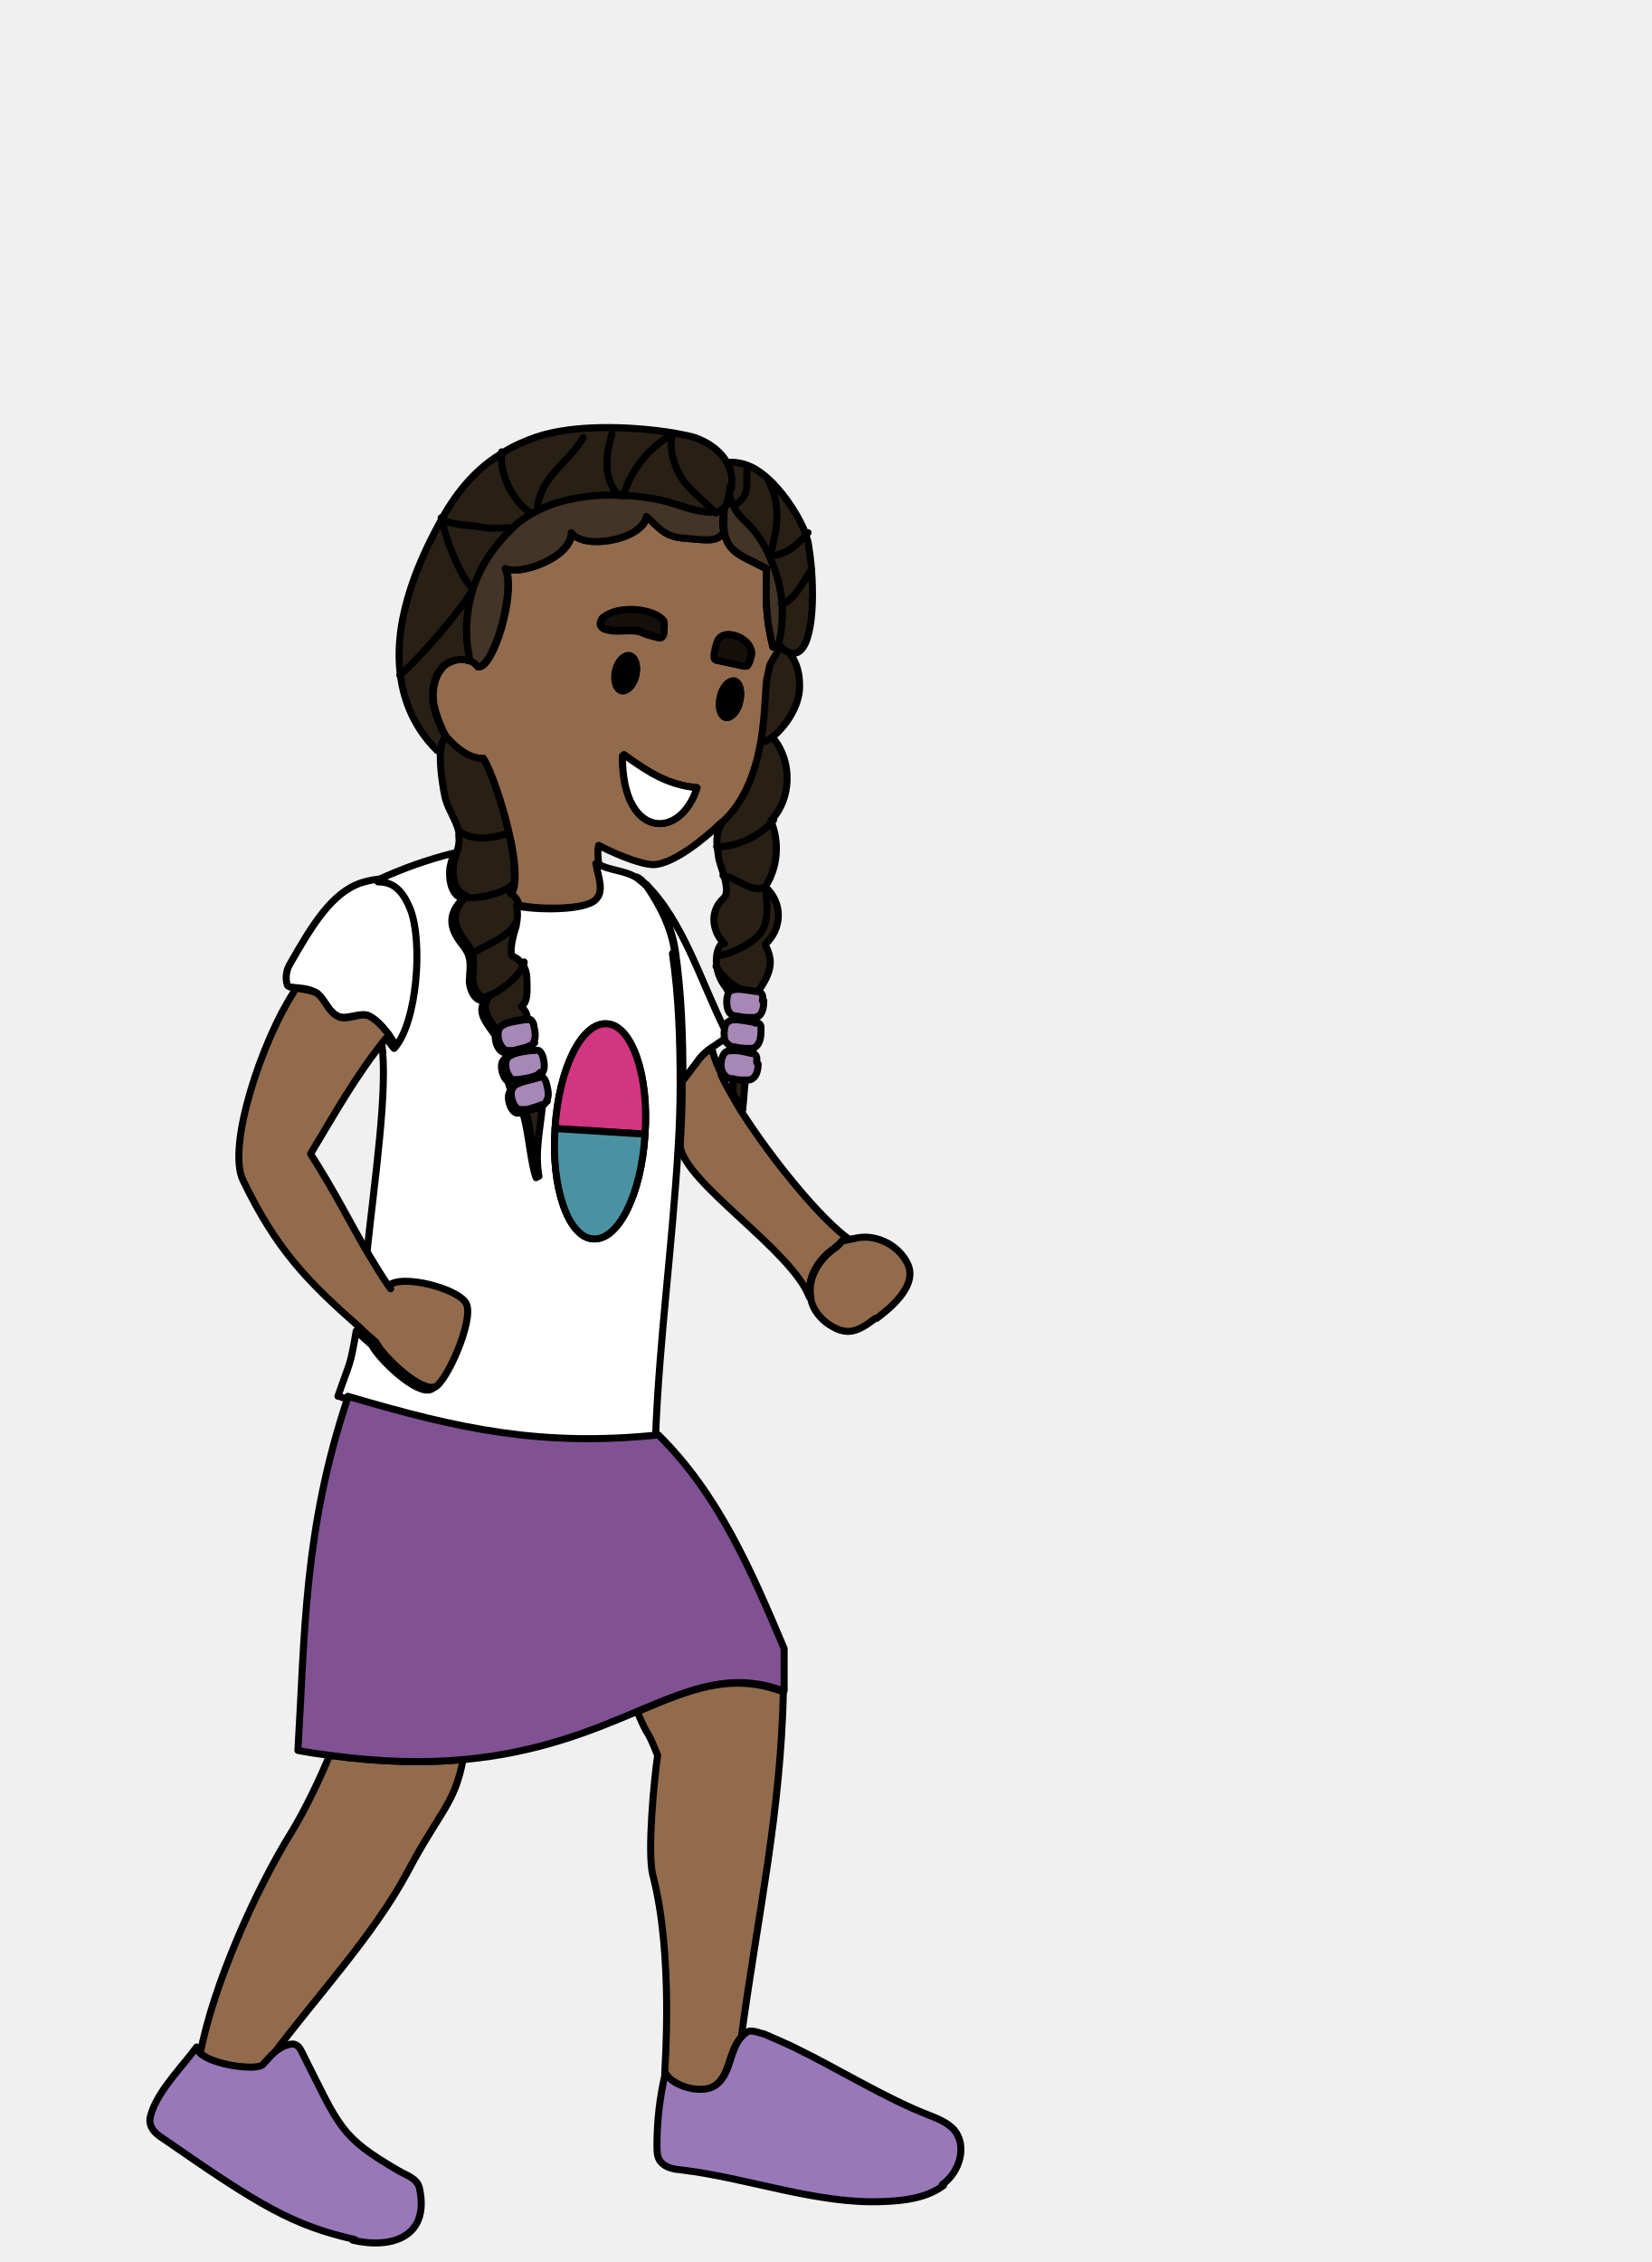
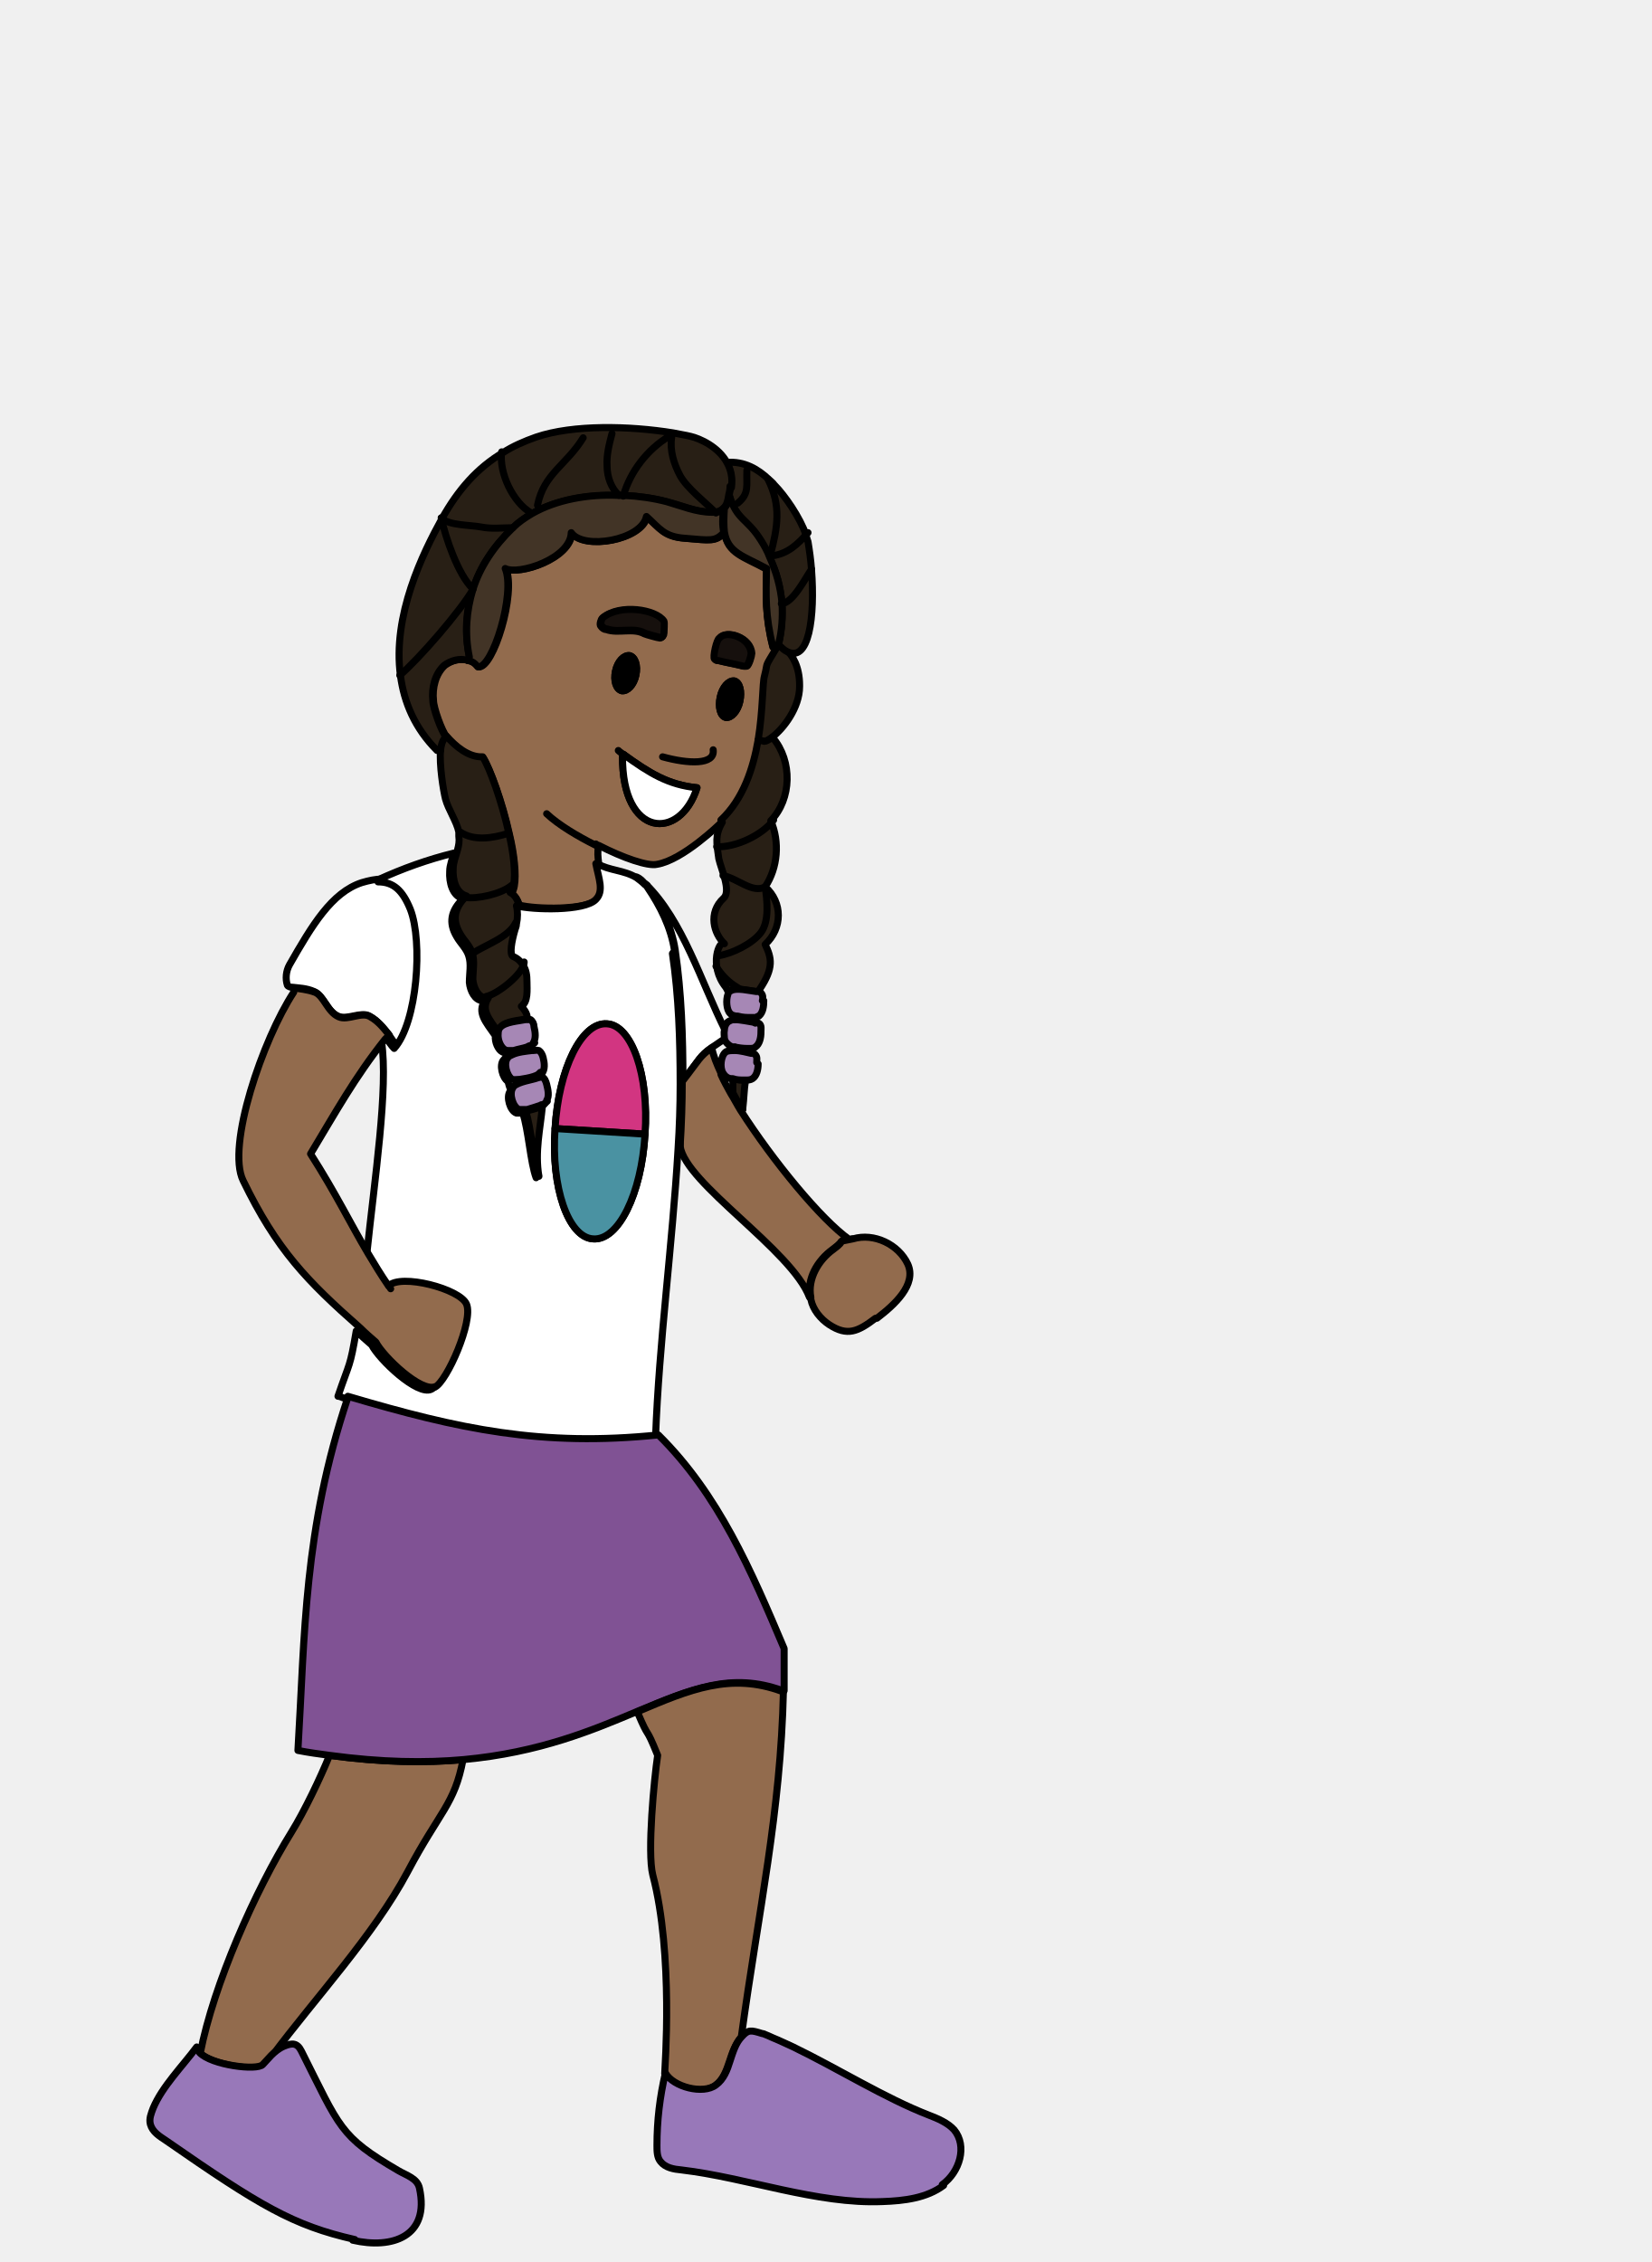
<svg xmlns="http://www.w3.org/2000/svg" id="africa" width="235" height="321.9" viewBox="0 0 235 321.9">
  <defs>
-     <style>.cls-1{fill:#281f15;}.cls-1,.cls-2,.cls-3,.cls-4,.cls-5,.cls-6,.cls-7,.cls-8,.cls-9,.cls-10,.cls-11,.cls-12{stroke:#000;stroke-linecap:round;stroke-linejoin:round;}.cls-2{fill:#4a92a2;}.cls-3{fill:#423426;}.cls-4{fill:#16100d;}.cls-5{fill:#926b4d;}.cls-6{fill:#805294;}.cls-7{fill:#9878b9;}.cls-8{fill:#d23581;}.cls-9{fill:#a687b5;}.cls-10{fill:#fff;}.cls-11{fill:none;}</style>
+     <style>.cls-1{fill:none;}.cls-1,.cls-2,.cls-3,.cls-4,.cls-5,.cls-6,.cls-7,.cls-8,.cls-9,.cls-10,.cls-11,.cls-12{stroke:#000;stroke-linecap:round;stroke-linejoin:round;}.cls-2{fill:#926b4d;}.cls-3{fill:#fff;}.cls-4{fill:#805294;}.cls-5{fill:#a687b5;}.cls-6{fill:#9878b9;}.cls-7{fill:#4a92a2;}.cls-8{fill:#000;}.cls-9{fill:#16100d;}.cls-10{fill:#d23581;}.cls-11{fill:#281f15;}.cls-12{fill:#423426;}</style>
  </defs>
-   <path class="cls-1" d="M75.3,145c-.1,0-.3,0-.4,0-.9.2-2.9.3-3.6,1.1-.2.2-.3.5-.3.9-1.4-2-2.6-3.3-1.5-5,0,0-.1,0-.2,0s0,0-.1,0h0c-1.1,0-1.8-1.4-1.9-2.6,0-1.3.3-2.6-.1-3.8h0c-.3-1-1.2-1.8-1.7-2.7-1.2-2-.8-3.7.8-5.3,0,0,0,0,.1-.1-1.5-.4-2-2.3-1.9-3.9,0-.9.4-1.8.6-2.6.2-.7.3-1.3.2-2,0-.2,0-.4,0-.6-.3-1.5-1.5-3.2-1.9-4.7-.3-1.2-.9-4.8-.7-7.1,0-.9.3-1.6.8-1.9,1.3,1.5,3.2,3.1,5.2,3,1,1.6,2.7,6.3,3.7,10.8.7,2.9,1,5.8.7,7.4-.1.5-.2.8-.5,1.1.6.3,1,.9,1.2,1.6.2.8.2,1.7,0,2.6,0,.3-.1.5-.2.8-.5,1.7-.8,3.5-.3,3.8.7.3,1.1.7,1.4,1.2.5.7.6,1.5.6,2.4,0,1.1.2,2.9-.8,3.5.9,1,.9,1.5.8,2.2Z" />
-   <path class="cls-1" d="M113.8,97.7c0,3-2.3,6-3.9,7.2,0,0,0,0-.1.1-.4.3-.8.5-1,.5l-.9-.2c.7-4.3.6-8.1.9-9.1.6-2.3-.2-.8,1.9-4.3.2,0,.5.2.8.3,0,0,0,0,0,0,.1,0,.2.2.3.2,1,.8,2,2.5,2,5.1Z" />
-   <path class="cls-1" d="M111.8,92.6c-.1,0-.2-.2-.3-.2,0,0,0,0,0,0-.2-.2-.4-.4-.7-.6.4-2,.6-3.9.5-5.8-.2-2.3-.7-4.5-1.8-6.7-.4-.8-.8-1.5-1.2-2.3-2-3.2-3.4-2.8-4.5-6.4h0c0-.4.1-.8.2-1.3.2-1.4,0-2.5-.6-3.5,2.6-.2,4.5,1,6,2.4.3.3.6.5.8.8,1.5,1.5,3.7,4.7,4.5,7.1.1.4.2.7.3,1,.2,1.2.4,2.6.5,4,.5,6.5-.3,13.6-3.7,11.5Z" />
-   <path class="cls-1" d="M108.9,134.4c.9,1.9,1.3,3.3-.8,6.4,0,0,0,.2,0,.3,0,0-.2,0-.3,0-.9,0-2.8-.6-3.6-.1-.2.1-.3.3-.4.5-.3-.7-.5-1-.5-1-2.5-3.1-.9-6.9-.2-6.2-1.5-1.4-2.4-4.4-.1-6.5,1.1-1-.4-4.2-.7-5.6-.3-2.2-.6-3.3.5-5.2l-.2-.3c3.2-3,4.6-7.4,5.3-11.4l.9.2c.2,0,.6-.2,1-.5h.2c2.8,3.3,2.7,8.7-.3,11.8,1.3,3,1,6.7-.8,9.4,2.5,2.2,2.5,5.9,0,8.2Z" />
-   <path class="cls-11" d="M77.8,115.8c1.7,1.6,4.4,3.2,7,4.5" />
-   <path class="cls-11" d="M101.5,106.7c.3,2.2-3.6,2-7.2,1" />
-   <path class="cls-11" d="M88.8,107.4c-.3-.2-.6-.4-.8-.6" />
-   <path class="cls-11" d="M84.8,120.1s0,0,0,.1" />
-   <path class="cls-10" d="M56.5,148.8c-.4-.4-.8-1-1.2-1.6-.8-1-1.6-2-2.7-2.6-1.2-.7-3.2.6-4.5,0-1.6-.7-2.1-3-3.4-3.5-1.1-.5-2.3-.5-3-.6h0c-.4,0-.7-.1-.8-.3-.3-.9-.2-2,.3-2.9,3.2-5.6,6-10.3,10.3-11.7,1-.3,2-.5,2.8-.5,2.1,0,3.5,1.2,4.6,3.9,1.8,4.6,1,16.1-2.3,19.8Z" />
-   <path class="cls-5" d="M110,92.1c-1.1-4.3-1-7.3-.9-11.1-3.3-1.8-5.5-2.2-6-5.2h0c-1.2,1.3-1.9,1.1-5.5.8-3-.2-3.6-1.4-5.5-3.1-.7,3.4-9,4.8-10.7,2.3-.1,3.7-7.5,6.1-9.4,5.1,1.5,3.5-1.8,14.3-3.9,14-.4-.5-.8-.8-1.4-.9h0c-1.1-.4-2.5,0-3.4.7-1.3,1.2-1.8,3.2-1.6,5,0,1,1.2,4.4,1.9,5.2,1.3,1.5,3.2,3.1,5.2,3,1,1.6,2.7,6.3,3.7,10.8.7,2.9,1,5.8.7,7.4-.1.5-.2.8-.5,1.1.6.3,1,.9,1.2,1.6,2.3.6,9.6.8,11.3-.9,1.2-1.2.3-3,0-5.1h0c-.1-.8-.2-1.6,0-2.5,3.5,1.8,7,3,8.3,2.7,3.7-.6,9-5.8,9-5.8.2-.1.3-.3.5-.4,3.2-3,4.6-7.4,5.3-11.4.7-4.3.6-8.1.9-9.1.6-2.3-.2-.8,1.9-4.3-.3,0-.5,0-.6,0ZM85.5,89.1c-.2-.2,0-.9.2-1.1,2.4-2,7.6-1.2,8.7.5.1.2,0,1.4,0,1.7,0,.3-.2.6-.5.6-.2,0-2-.5-2.2-.6-1.6-.9-3.7,0-5.4-.6-.3,0-.6-.2-.8-.5ZM87.6,95.5c.3-1.4,1.2-2.3,2-2.2.8.2,1.2,1.4.9,2.8-.3,1.4-1.2,2.3-2,2.2-.8-.2-1.2-1.4-.9-2.8ZM88.6,107.6l.2-.2c3.6,2.6,6.3,4.3,10.4,4.7-2.4,7.6-10.7,7.2-10.6-4.5ZM105.3,99.8c-.3,1.4-1.2,2.4-2,2.3-.8-.2-1.1-1.5-.8-2.9.3-1.4,1.2-2.4,2-2.3.8.2,1.1,1.5.8,2.9ZM106.3,94.8c-.1,0-.3,0-.4,0-1.2-.3-2.4-.5-3.6-.8-.2,0-.3,0-.5-.2-.3-.2.3-2.9.7-3,.9-1.2,4.4-.1,4.5,2.2,0,.3-.4,1.7-.7,1.8Z" />
-   <path class="cls-4" d="M94.5,90.1c0,.3-.2.6-.5.6-.2,0-2-.5-2.2-.6-1.6-.9-3.7,0-5.4-.6-.3,0-.6-.2-.8-.5-.2-.2,0-.9.2-1.1,2.4-2,7.6-1.2,8.7.5.1.2,0,1.4,0,1.7Z" />
-   <path class="cls-4" d="M106.9,93c0,.3-.4,1.7-.7,1.8-.1,0-.3,0-.4,0-1.2-.3-2.4-.5-3.6-.8-.2,0-.3,0-.5-.2-.3-.2.3-2.9.7-3,.9-1.2,4.4-.1,4.5,2.2Z" />
-   <path class="cls-12" d="M105.3,99.8c-.3,1.4-1.2,2.4-2,2.3-.8-.2-1.1-1.5-.8-2.9.3-1.4,1.2-2.4,2-2.3.8.2,1.1,1.5.8,2.9Z" />
-   <path class="cls-12" d="M90.5,96.1c-.3,1.4-1.2,2.3-2,2.2-.8-.2-1.2-1.4-.9-2.8.3-1.4,1.2-2.3,2-2.2.8.2,1.2,1.4.9,2.8Z" />
-   <path class="cls-10" d="M99.2,112.1c-2.4,7.6-10.7,7.2-10.6-4.5l.2-.2c3.6,2.6,6.3,4.3,10.4,4.7Z" />
-   <path class="cls-10" d="M96,135.3c-.5-3.3-2-6.3-3.9-9.1,0-.1-.2-.2-.3-.3,0,0,0,0,0,0-.4-.4-.8-.7-1.2-1-1.8-1.1-3.9-1-5.6-2h-.2c.4,2.1,1.2,3.9,0,5.1-1.6,1.7-9,1.5-11.3.9.2.8.2,1.7,0,2.6,0,.3-.1.5-.2.8-.5,1.7-.8,3.5-.3,3.8.7.3,1.1.7,1.4,1.2.5.7.6,1.5.6,2.4,0,1.1.2,2.9-.8,3.5.9,1,.9,1.5.8,2.2.1,0,.2,0,.3,0,.3.2.5.6.5,1,.2.8.3,1.7-.1,2.3-.2.2-.4.3-.6.4,0,.2,0,.4,0,.6,0,0,.2,0,.2,0,.2,0,.5-.1.8,0,.3.2.5.6.6,1,.2.8.3,1.7-.2,2.3,0,0-.1.1-.2.2.1.2.2.4.3.6,0,0,.2,0,.3,0,.3.1.5.6.6,1,.2.8.4,1.7,0,2.3-.2.2-.4.4-.7.5-.3,3.2-1.1,6.5-.5,10-.8-2.1-1.1-6.9-1.9-9.2-.3,0-.6,0-.9,0-.9-.3-1.5-2.3-.9-3.1,0,0,0-.1.1-.2-.2-.4-.3-.8-.4-1.2h0c-.8-.5-1.3-2.4-.6-3.1.1-.2.4-.3.6-.4,0-.2-.2-.4-.3-.6-.2,0-.3,0-.5-.1-.6-.3-1.1-1.4-1-2.3-1.4-2-2.6-3.3-1.5-5,0,0-.1,0-.2,0s0,0-.1,0h0c-1.1,0-1.8-1.4-1.9-2.6,0-1.3.3-2.6-.1-3.8h0c-.3-1-1.2-1.8-1.7-2.7-1.2-2-.8-3.7.8-5.3,0,0,0,0,.1-.1-1.5-.4-2-2.3-1.9-3.9,0-.9.4-1.8.6-2.6h0c-3.7.9-7.3,2.2-10.8,3.8v.3c2.2,0,3.5,1.2,4.6,3.9,1.8,4.6,1,16.1-2.3,19.8-.4-.4-.8-1-1.2-1.6l-.6.6c1,6.6-1,19.7-2.1,30.3l-.3.2c.9,1.5,1.8,3,2.9,4.6h0c1.7-1.8,10.2.4,11.1,2.6,1,2.4-2.8,11-4.5,11.8-2,1-7.5-4.3-8.5-6.3-.8-.7-1.5-1.3-2.2-2h0c-.9,5.3-.9,4.3-2.6,9.3.3,0,.6.2,1,.3,15.8,4.7,27.5,7.2,44.2,5.5.5-13.5,2.4-27.3,3.2-41h0c.2-3.1.3-6.2.3-9.2,0-6.3-.2-12.5-1.1-18.6ZM91.8,161.4c-.5,8.5-3.8,15.2-7.4,14.9-3.5-.2-6-7.3-5.4-15.7.5-8.5,3.8-15.2,7.4-14.9,3.5.2,6,7.3,5.4,15.7Z" />
-   <path class="cls-11" d="M91.8,125.8c-.3-.4-.7-.8-1.2-1" />
-   <path class="cls-5" d="M62,197.3c-2,1-7.5-4.3-8.5-6.3-.8-.7-1.5-1.3-2.2-2-7.6-6.7-11.9-11.1-16.7-21-2.4-4.9,2.8-20.1,7.2-26.8v-.6h0c.7.1,1.9.2,3,.6,1.3.5,1.8,2.8,3.4,3.5,1.3.6,3.3-.8,4.5,0,1.1.6,1.9,1.6,2.7,2.6l-.6.6c-4.3,5.4-7.1,10.5-10.6,16.3,3.7,5.8,5.7,10,8.2,14.2.9,1.5,1.8,3,2.9,4.6h0c1.7-1.8,10.2.4,11.1,2.6,1,2.4-2.8,11-4.5,11.8Z" />
-   <path class="cls-11" d="M55.6,183.4c-.1-.2-.2-.3-.3-.5" />
-   <path class="cls-10" d="M103.2,147.8c-.8.5-1.3.9-1.8,1.2-1.9,1.3-1.7,1.7-4.2,4.8h0c0-6.3-.2-12.5-1.1-18.6-.5-3.3-2-6.3-3.9-9.1,0-.1-.2-.2-.3-.3,5.3,5.2,7.9,14,11.3,20.8,0,.4,0,.8,0,1.2Z" />
-   <path class="cls-9" d="M108.3,146.9c0,.8-.2,1.7-.8,2.1-.1.1-.3.2-.5.2-.2,0-.4,0-.7,0-.6,0-1.2-.1-1.8-.2h0c-.4,0-.7-.2-1-.5s-.3-.4-.4-.7c0-.4-.1-.8,0-1.2,0-.6.3-1.1.7-1.3.2-.1.4-.2.7-.2.9,0,2.2.3,2.9.4,0,0,0,0,0,0,.2,0,.5,0,.7.2.3.3.2.7.2,1.1Z" />
-   <path class="cls-5" d="M121.3,176.3c-2.7.6-.5-.2-2.8,1.5-2.2,1.6-3.7,4.2-3.2,6.8h-.1c-2.5-6.7-17.7-16.2-18.4-21.5h0c.2-3.1.3-6.2.3-9.2h0c2.5-3.2,2.4-3.5,4.2-4.8h0c.2,1.1.7,2.3,1.3,3.6,0,0,0,.1,0,.2.4.9.9,1.8,1.4,2.7h0c.5.8.9,1.6,1.4,2.4h0c4.6,7.2,11.5,15.6,15.5,18.4Z" />
-   <path class="cls-11" d="M96.8,162.7c0,.1,0,.2,0,.4" />
-   <path class="cls-5" d="M124.6,187.6c-2.5,1.9-4,2.6-6.6.9-1.2-.8-2.3-2.1-2.6-3.6,0,0,0-.2,0-.3-.5-2.6,1.1-5.3,3.2-6.8,2.2-1.6,0-.9,2.8-1.5,3-.9,6.5.8,7.8,3.6,1.3,2.9-1.9,5.8-4.4,7.7Z" />
-   <path class="cls-5" d="M65.9,250.4c-1.2,6.4-3.3,7.3-7.9,16-4.8,9-13.2,18-19.3,26.2-.4.4-.8.9-1.2,1.3-.8.9-7.3,0-9-1.7,1.9-9.8,7.8-23.1,13-31.5,1.8-2.9,4.1-7.7,5.4-10.9,7.3,1,13.6,1.1,19.1.6Z" />
-   <line class="cls-11" x1="46.8" y1="249.7" x2="46.8" y2="249.7" />
-   <path class="cls-11" d="M112.9,291.4c-1-.5-2-.9-2.9-1.3" />
-   <path class="cls-11" d="M90.8,243.5s0,0,0-.1" />
-   <path class="cls-6" d="M111.5,240.6h-.1c-7.3-2.7-13.1-.2-20.6,2.9-6.4,2.7-14,5.9-24.8,6.9-5.5.5-11.7.4-19.1-.6-1.5-.2-3-.4-4.5-.7,1-16.5.8-31.4,7.1-50.2v-.2c15.9,4.7,27.6,7.2,44.2,5.5,8.6,8.5,13.2,19.3,17.9,30.4,0,2.1,0,4.1,0,6Z" />
-   <path class="cls-5" d="M111.5,240.6c-.4,17.5-3.5,31-6,49.3-.9,1-1.3,2.3-1.7,3.5-.4,1.2-.9,2.6-2,3.4-1.8,1.4-6.1.2-7.2-1.7,0-.7,1.3-16.9-1.7-28.3-.8-3.2.2-13.7.7-17-1.9-4.7-1-1.7-2.9-6.2,7.5-3.2,13.3-5.6,20.6-2.9h.1Z" />
-   <path class="cls-7" d="M50.5,318.7c-8.8-2-13.5-4.8-26.9-14.1-.9-.6-1.9-1.2-2.2-2.3-.2-.8.1-1.5.4-2.3,1.3-3.1,4.2-6,6.2-8.7,0,.3.2.5.4.8,1.7,1.8,8.2,2.6,9,1.7.4-.4.8-.9,1.2-1.3.5-.5,1.1-1,1.8-1.3,1.2-.5,1.9-.5,2.5.7,5.5,10.9,5.4,12.1,13.8,17,1.2.7,2.7,1.1,3,2.5,1.5,6.9-3.9,8.7-9.5,7.4Z" />
-   <path class="cls-7" d="M134.3,311c-2.4,1.8-5.6,2.2-8.7,2.3-9.3.4-19.3-3.4-28.6-4.5-1.1-.1-2.3-.3-3-1.2-.5-.6-.5-1.5-.5-2.3,0-3.5.4-6.9,1.2-10.3,1.1,2,5.4,3.1,7.2,1.7,1.1-.8,1.6-2.1,2-3.4.4-1.2.8-2.6,1.7-3.5.9-1,1.3-.9,2.9-.4h.1s0,0,0,0c.5.2,1,.4,1.4.6,1,.4,2,.9,2.9,1.3,6.4,3.1,13.1,7.3,19.3,9.7,1.3.5,2.7,1.1,3.6,2.1,1.9,2.3.8,6-1.7,7.8Z" />
-   <path class="cls-1" d="M103.9,69.2c0,.5-.1.9-.2,1.3h0c-.1.8-.3,1.4-.7,1.8-.3.3-.7.5-1.2.6h0c-.2,0-.3,0-.5,0-2.2,0-4.3-1-6.4-1.5-1.9-.5-4-.8-6.1-.9-.3,0-.5,0-.8,0-4.3-.1-8.8.6-12.3,2.6-1,.6-1.9,1.2-2.7,2h0c-2.7,2.6-4.7,5.5-5.7,8.8,0,0,0,0,0,0-1,3-1.2,6.2-.5,9.6l-.2.5c-1.1-.4-2.5,0-3.4.7-1.3,1.2-1.8,3.2-1.6,5,0,1,1.2,4.4,1.9,5.2-.4.2-.7.9-.8,1.9h-.5c-3.2-3.2-4.7-6.9-5.2-10.6-1.2-8.6,3.2-17.5,5.9-22.4,2.3-4.1,5-7.2,8.7-9.4,1.4-.9,3-1.6,4.7-2.2,5.3-1.8,13.3-1.6,19.5-.6h0c.9.2,1.7.3,2.5.5,1.3.3,4,1.5,5.2,3.8h0c.5.9.8,2.1.6,3.5Z" />
-   <path class="cls-3" d="M110.8,91.7c0,0-.1.2-.2.3-.3,0-.5,0-.6,0-1.1-4.3-1-7.3-.9-11.1-3.3-1.8-5.5-2.2-6-5.2-.1-.9-.1-2,0-3.4.4-.4.6-1,.7-1.8,1.1,3.6,2.5,3.2,4.5,6.4.5.8.9,1.5,1.2,2.3,1,2.2,1.6,4.4,1.8,6.7.1,1.9,0,3.8-.5,5.8Z" />
-   <path class="cls-11" d="M107.5,144.8c0,.3,0,.5,0,.8" />
-   <path class="cls-1" d="M106.1,153.8c-.2,1.1-.2,2.4-.4,4.1-.5-.8-1-1.6-1.4-2.4h0c0-.7,0-1.4,0-2,.5.1,1.1.2,1.6.2,0,0,.1,0,.2,0Z" />
-   <line class="cls-11" x1="105.7" y1="157.9" x2="105.7" y2="157.9" />
-   <path class="cls-11" d="M107,150c0-.2,0-.5,0-.8" />
-   <path class="cls-11" d="M104.6,149c0,.2,0,.4,0,.6" />
-   <path class="cls-11" d="M104.3,155.7v-.2" />
-   <path class="cls-11" d="M104.5,145.1c0-.2,0-.4,0-.7" />
-   <path class="cls-3" d="M103,75.8h0c-1.2,1.3-1.9,1.1-5.5.8-3-.2-3.6-1.4-5.5-3.1-.7,3.4-9,4.8-10.7,2.3-.1,3.7-7.5,6.1-9.4,5.1,1.5,3.5-1.8,14.3-3.9,14-.4-.5-.8-.8-1.4-.9h0s.2-.5.2-.5c-.7-3.4-.4-6.6.5-9.6,0,0,0,0,0,0,1-3.2,3-6.2,5.7-8.8h0c.8-.8,1.7-1.4,2.7-2,3.5-2,8-2.8,12.3-2.6.2,0,.5,0,.8,0,2.1.1,4.2.4,6.1.9,2.1.6,4.2,1.5,6.4,1.5.2,0,.4,0,.5,0h0c.5,0,.9-.2,1.2-.6-.2,1.4-.2,2.5,0,3.4Z" />
-   <path class="cls-11" d="M101.9,72.9h0" />
-   <path class="cls-11" d="M95.6,61.7c0,.1,0,.3,0,.5-.3,1.9.3,3.8,1.2,5.5,1,1.8,3.6,3.8,5.1,5.3" />
-   <path class="cls-11" d="M87.1,61.7c-.4,1.5-.8,3.1-.7,4.6,0,1.6.6,3.2,1.7,4.2" />
-   <path class="cls-11" d="M75.6,73c-2.6-1.5-4.6-5.7-4.2-8.7" />
-   <path class="cls-11" d="M73,75.1c-1.5,0-3,.2-4.5-.1-1.5-.3-4.7-.2-5.7-1.3" />
-   <path class="cls-11" d="M83,62.3c-2.4,3.9-5.6,5.1-6.5,9.6" />
-   <path class="cls-11" d="M88.7,70.6c1-3.5,3.4-6.6,6.5-8.5" />
-   <path class="cls-11" d="M67.3,83.8c-2-2-3.9-7.3-4.5-10.1" />
-   <path class="cls-11" d="M56.9,96.1c2.7-2.3,8.6-9.1,10.4-12.2" />
-   <path class="cls-11" d="M105,71.6c1.7-1.4,1.2-2.5,1.3-4.7" />
-   <path class="cls-11" d="M109.6,79.1c1.1-4.1,1.6-7.1-.3-10.9" />
-   <path class="cls-11" d="M115.5,81c-.9,1.3-2.7,4.9-4.3,4.9" />
-   <path class="cls-11" d="M109.9,79.1c2.2-.3,3.6-1.6,5.1-3.3" />
-   <path class="cls-11" d="M65.5,118.4c1.9,1.3,4.6.9,6.8.2" />
-   <path class="cls-11" d="M66.1,127.7c1.8.3,5.3-.5,6.7-1.7" />
-   <path class="cls-11" d="M67.2,135.7c2-1.3,5.2-2.3,6.2-4.4" />
-   <path class="cls-11" d="M69.2,141.8c1.6-.3,5.4-3.3,5.4-4.9" />
-   <path class="cls-11" d="M110.1,116.7c-1.7,2.2-5.4,3.9-8.1,3.8" />
-   <path class="cls-11" d="M102.9,124.6c2.1.4,4.2,2.6,6,1.6.3,2,.6,4.9-.6,6.5-1.2,1.6-4.1,3-6,3.3" />
-   <path class="cls-11" d="M107.8,142c-2.6-1.2-4.4-2.1-5.9-4.5" />
-   <path class="cls-9" d="M76.9,152.6c0,0-.1.1-.2.2-.2.2-.5.3-.8.4-.6.2-1.3.3-1.9.4-.4,0-.8.1-1.1,0,0,0,0,0,0,0h0c-.8-.5-1.3-2.4-.6-3.1.1-.2.4-.3.6-.4.8-.4,2-.5,2.8-.6,0,0,.2,0,.2,0,.2,0,.5-.1.8,0,.3.2.5.6.6,1,.2.8.3,1.7-.2,2.3Z" />
-   <path class="cls-1" d="M76.7,167.3c-.8-2.1-1.1-6.9-1.9-9.2,0,0,.2,0,.2,0,.6-.2,1.3-.3,1.9-.6.1,0,.2,0,.3-.1-.3,3.2-1.1,6.5-.5,10Z" />
-   <path class="cls-9" d="M77.9,156.7c-.2.2-.4.4-.7.5-.1,0-.2,0-.3.1-.6.2-1.2.4-1.9.6,0,0-.2,0-.2,0-.3,0-.6,0-.9,0-.9-.3-1.5-2.3-.9-3.1,0,0,0-.1.1-.2.8-.7,2.6-.9,3.4-1.2.1,0,.3-.1.4-.1,0,0,.2,0,.3,0,.3.1.5.6.6,1,.2.8.4,1.7,0,2.3Z" />
-   <path class="cls-9" d="M107.9,151.4c0,.8-.2,1.7-.8,2.1-.3.2-.6.2-1,.2,0,0-.1,0-.2,0-.5,0-1.1,0-1.6-.2,0,0-.2,0-.2,0-.4,0-.7-.2-1-.5,0,0-.1-.2-.2-.3-.5-.8-.3-2.5.4-3,.3-.2.8-.2,1.3-.2.8,0,1.8.3,2.3.4,0,0,0,0,0,0,.2,0,.5,0,.6.2.3.3.2.7.2,1.1Z" />
-   <path class="cls-9" d="M76.1,148.4c-.2.2-.4.3-.6.4-.2,0-.3.1-.5.2-.6.2-1.3.3-1.9.5-.2,0-.4,0-.7,0-.2,0-.3,0-.5-.1-.6-.3-1.1-1.4-1-2.3,0-.4.1-.7.3-.9.7-.8,2.7-.9,3.6-1.1.1,0,.3,0,.4,0,.1,0,.2,0,.3,0,.3.2.5.6.5,1,.2.8.3,1.7-.1,2.3Z" />
-   <path class="cls-9" d="M108.7,142.4c0,.8-.1,1.7-.7,2.2-.1,0-.3.1-.4.2-.2,0-.5,0-.7,0-.6,0-1.2,0-1.9-.2-.2,0-.4,0-.6-.1-.2,0-.3-.1-.5-.3-.5-.5-.6-1.9-.3-2.7,0-.2.2-.4.4-.5.8-.5,2.7,0,3.6.1.1,0,.2,0,.3,0,.1,0,.3,0,.4.2.3.3.3.7.2,1.1Z" />
-   <path class="cls-8" d="M91.8,161.4l-12.8-.8c.5-8.5,3.8-15.2,7.4-14.9,3.5.2,6,7.3,5.4,15.7Z" />
-   <path class="cls-2" d="M91.8,161.4c-.5,8.5-3.8,15.2-7.4,14.9-3.5-.2-6-7.3-5.4-15.7l12.8.8Z" />
+   <path class="cls-2" d="M110,92.1c-1.1-4.3-1-7.3-.9-11.1-3.3-1.8-5.5-2.2-6-5.2h0c-1.2,1.3-1.9,1.1-5.5.8-3-.2-3.6-1.4-5.5-3.1-.7,3.4-9,4.8-10.7,2.3-.1,3.7-7.5,6.1-9.4,5.1,1.5,3.5-1.8,14.3-3.9,14-.4-.5-.8-.8-1.4-.9h0c-1.1-.4-2.5,0-3.4.7-1.3,1.2-1.8,3.2-1.6,5,0,1,1.2,4.4,1.9,5.2,1.3,1.5,3.2,3.1,5.2,3,1,1.6,2.7,6.3,3.7,10.8.7,2.9,1,5.8.7,7.4-.1.5-.2.8-.5,1.1.6.3,1,.9,1.2,1.6,2.3.6,9.6.8,11.3-.9,1.2-1.2.3-3,0-5.1h0c-.1-.8-.2-1.6,0-2.5,3.5,1.8,7,3,8.3,2.7,3.7-.6,9-5.8,9-5.8.2-.1.3-.3.5-.4,3.2-3,4.6-7.4,5.3-11.4.7-4.3.6-8.1.9-9.1.6-2.3-.2-.8,1.9-4.3-.3,0-.5,0-.6,0ZM85.5,89.1c-.2-.2,0-.9.2-1.1,2.4-2,7.6-1.2,8.7.5.1.2,0,1.4,0,1.7,0,.3-.2.6-.5.6-.2,0-2-.5-2.2-.6-1.6-.9-3.7,0-5.4-.6-.3,0-.6-.2-.8-.5ZM87.6,95.5c.3-1.4,1.2-2.3,2-2.2.8.2,1.2,1.4.9,2.8-.3,1.4-1.2,2.3-2,2.2-.8-.2-1.2-1.4-.9-2.8ZM88.6,107.6l.2-.2c3.6,2.6,6.3,4.3,10.4,4.7-2.4,7.6-10.7,7.2-10.6-4.5ZM105.3,99.8c-.3,1.4-1.2,2.4-2,2.3-.8-.2-1.1-1.5-.8-2.9.3-1.4,1.2-2.4,2-2.3.8.2,1.1,1.5.8,2.9ZM106.3,94.8c-.1,0-.3,0-.4,0-1.2-.3-2.4-.5-3.6-.8-.2,0-.3,0-.5-.2-.3-.2.3-2.9.7-3,.9-1.2,4.4-.1,4.5,2.2,0,.3-.4,1.7-.7,1.8Z" />
+   <path class="cls-11" d="M75.3,145c-.1,0-.3,0-.4,0-.9.2-2.9.3-3.6,1.1-.2.2-.3.5-.3.9-1.4-2-2.6-3.3-1.5-5,0,0-.1,0-.2,0s0,0-.1,0h0c-1.1,0-1.8-1.4-1.9-2.6,0-1.3.3-2.6-.1-3.8h0c-.3-1-1.2-1.8-1.7-2.7-1.2-2-.8-3.7.8-5.3,0,0,0,0,.1-.1-1.5-.4-2-2.3-1.9-3.9,0-.9.4-1.8.6-2.6.2-.7.3-1.3.2-2,0-.2,0-.4,0-.6-.3-1.5-1.5-3.2-1.9-4.7-.3-1.2-.9-4.8-.7-7.1,0-.9.3-1.6.8-1.9,1.3,1.5,3.2,3.1,5.2,3,1,1.6,2.7,6.3,3.7,10.8.7,2.9,1,5.8.7,7.4-.1.5-.2.8-.5,1.1.6.3,1,.9,1.2,1.6.2.8.2,1.7,0,2.6,0,.3-.1.5-.2.8-.5,1.7-.8,3.5-.3,3.8.7.3,1.1.7,1.4,1.2.5.7.6,1.5.6,2.4,0,1.1.2,2.9-.8,3.5.9,1,.9,1.5.8,2.2Z" />
+   <path class="cls-11" d="M113.8,97.7c0,3-2.3,6-3.9,7.2,0,0,0,0-.1.1-.4.3-.8.5-1,.5l-.9-.2c.7-4.3.6-8.1.9-9.1.6-2.3-.2-.8,1.9-4.3.2,0,.5.2.8.3,0,0,0,0,0,0,.1,0,.2.2.3.2,1,.8,2,2.5,2,5.1Z" />
+   <path class="cls-11" d="M111.8,92.6c-.1,0-.2-.2-.3-.2,0,0,0,0,0,0-.2-.2-.4-.4-.7-.6.4-2,.6-3.9.5-5.8-.2-2.3-.7-4.5-1.8-6.7-.4-.8-.8-1.5-1.2-2.3-2-3.2-3.4-2.8-4.5-6.4h0c0-.4.1-.8.2-1.3.2-1.4,0-2.5-.6-3.5,2.6-.2,4.5,1,6,2.4.3.3.6.5.8.8,1.5,1.5,3.7,4.7,4.5,7.1.1.4.2.7.3,1,.2,1.2.4,2.6.5,4,.5,6.5-.3,13.6-3.7,11.5Z" />
+   <path class="cls-11" d="M108.9,134.4c.9,1.9,1.3,3.3-.8,6.4,0,0,0,.2,0,.3,0,0-.2,0-.3,0-.9,0-2.8-.6-3.6-.1-.2.1-.3.3-.4.5-.3-.7-.5-1-.5-1-2.5-3.1-.9-6.9-.2-6.2-1.5-1.4-2.4-4.4-.1-6.5,1.1-1-.4-4.2-.7-5.6-.3-2.2-.6-3.3.5-5.2l-.2-.3c3.2-3,4.6-7.4,5.3-11.4l.9.2c.2,0,.6-.2,1-.5h.2c2.8,3.3,2.7,8.7-.3,11.8,1.3,3,1,6.7-.8,9.4,2.5,2.2,2.5,5.9,0,8.2Z" />
+   <path class="cls-1" d="M77.8,115.8c1.7,1.6,4.4,3.2,7,4.5" />
+   <path class="cls-1" d="M101.5,106.7c.3,2.2-3.6,2-7.2,1" />
+   <path class="cls-1" d="M88.8,107.4c-.3-.2-.6-.4-.8-.6" />
+   <path class="cls-1" d="M84.8,120.1s0,0,0,.1" />
+   <path class="cls-3" d="M56.5,148.8c-.4-.4-.8-1-1.2-1.6-.8-1-1.6-2-2.7-2.6-1.2-.7-3.2.6-4.5,0-1.6-.7-2.1-3-3.4-3.5-1.1-.5-2.3-.5-3-.6h0c-.4,0-.7-.1-.8-.3-.3-.9-.2-2,.3-2.9,3.2-5.6,6-10.3,10.3-11.7,1-.3,2-.5,2.8-.5,2.1,0,3.5,1.2,4.6,3.9,1.8,4.6,1,16.1-2.3,19.8Z" />
+   <path class="cls-9" d="M94.5,90.1c0,.3-.2.6-.5.6-.2,0-2-.5-2.2-.6-1.6-.9-3.7,0-5.4-.6-.3,0-.6-.2-.8-.5-.2-.2,0-.9.2-1.1,2.4-2,7.6-1.2,8.7.5.1.2,0,1.4,0,1.7Z" />
+   <path class="cls-9" d="M106.9,93c0,.3-.4,1.7-.7,1.8-.1,0-.3,0-.4,0-1.2-.3-2.4-.5-3.6-.8-.2,0-.3,0-.5-.2-.3-.2.3-2.9.7-3,.9-1.2,4.4-.1,4.5,2.2Z" />
+   <path class="cls-8" d="M105.3,99.8c-.3,1.4-1.2,2.4-2,2.3-.8-.2-1.1-1.5-.8-2.9.3-1.4,1.2-2.4,2-2.3.8.2,1.1,1.5.8,2.9Z" />
+   <path class="cls-8" d="M90.5,96.1c-.3,1.4-1.2,2.3-2,2.2-.8-.2-1.2-1.4-.9-2.8.3-1.4,1.2-2.3,2-2.2.8.2,1.2,1.4.9,2.8Z" />
+   <path class="cls-3" d="M99.2,112.1c-2.4,7.6-10.7,7.2-10.6-4.5l.2-.2c3.6,2.6,6.3,4.3,10.4,4.7Z" />
+   <path class="cls-3" d="M96,135.3c-.5-3.3-2-6.3-3.9-9.1,0-.1-.2-.2-.3-.3,0,0,0,0,0,0-.4-.4-.8-.7-1.2-1-1.8-1.1-3.9-1-5.6-2h-.2c.4,2.1,1.2,3.9,0,5.1-1.6,1.7-9,1.5-11.3.9.2.8.2,1.7,0,2.6,0,.3-.1.5-.2.8-.5,1.7-.8,3.5-.3,3.8.7.3,1.1.7,1.4,1.2.5.7.6,1.5.6,2.4,0,1.1.2,2.9-.8,3.5.9,1,.9,1.5.8,2.2.1,0,.2,0,.3,0,.3.2.5.6.5,1,.2.8.3,1.7-.1,2.3-.2.2-.4.3-.6.4,0,.2,0,.4,0,.6,0,0,.2,0,.2,0,.2,0,.5-.1.8,0,.3.2.5.6.6,1,.2.8.3,1.7-.2,2.3,0,0-.1.1-.2.2.1.2.2.4.3.6,0,0,.2,0,.3,0,.3.1.5.6.6,1,.2.8.4,1.7,0,2.3-.2.2-.4.4-.7.5-.3,3.2-1.1,6.5-.5,10-.8-2.1-1.1-6.9-1.9-9.2-.3,0-.6,0-.9,0-.9-.3-1.5-2.3-.9-3.1,0,0,0-.1.1-.2-.2-.4-.3-.8-.4-1.2h0c-.8-.5-1.3-2.4-.6-3.1.1-.2.4-.3.6-.4,0-.2-.2-.4-.3-.6-.2,0-.3,0-.5-.1-.6-.3-1.1-1.4-1-2.3-1.4-2-2.6-3.3-1.5-5,0,0-.1,0-.2,0s0,0-.1,0h0c-1.1,0-1.8-1.4-1.9-2.6,0-1.3.3-2.6-.1-3.8h0c-.3-1-1.2-1.8-1.7-2.7-1.2-2-.8-3.7.8-5.3,0,0,0,0,.1-.1-1.5-.4-2-2.3-1.9-3.9,0-.9.4-1.8.6-2.6h0c-3.7.9-7.3,2.2-10.8,3.8v.3c2.2,0,3.5,1.2,4.6,3.9,1.8,4.6,1,16.1-2.3,19.8-.4-.4-.8-1-1.2-1.6l-.6.6c1,6.6-1,19.7-2.1,30.3l-.3.2c.9,1.5,1.8,3,2.9,4.6h0c1.7-1.8,10.2.4,11.1,2.6,1,2.4-2.8,11-4.5,11.8-2,1-7.5-4.3-8.5-6.3-.8-.7-1.5-1.3-2.2-2h0c-.9,5.3-.9,4.3-2.6,9.3.3,0,.6.2,1,.3,15.8,4.7,27.5,7.2,44.2,5.5.5-13.5,2.4-27.3,3.2-41h0c.2-3.1.3-6.2.3-9.2,0-6.3-.2-12.5-1.1-18.6ZM91.8,161.4c-.5,8.5-3.8,15.2-7.4,14.9-3.5-.2-6-7.3-5.4-15.7.5-8.5,3.8-15.2,7.4-14.9,3.5.2,6,7.3,5.4,15.7Z" />
+   <path class="cls-1" d="M91.8,125.8c-.3-.4-.7-.8-1.2-1" />
+   <path class="cls-2" d="M62,197.3c-2,1-7.5-4.3-8.5-6.3-.8-.7-1.5-1.3-2.2-2-7.6-6.7-11.9-11.1-16.7-21-2.4-4.9,2.8-20.1,7.2-26.8v-.6h0c.7.1,1.9.2,3,.6,1.3.5,1.8,2.8,3.4,3.5,1.3.6,3.3-.8,4.5,0,1.1.6,1.9,1.6,2.7,2.6l-.6.6c-4.3,5.4-7.1,10.5-10.6,16.3,3.7,5.8,5.7,10,8.2,14.2.9,1.5,1.8,3,2.9,4.6h0c1.7-1.8,10.2.4,11.1,2.6,1,2.4-2.8,11-4.5,11.8Z" />
+   <path class="cls-1" d="M55.6,183.4c-.1-.2-.2-.3-.3-.5" />
+   <path class="cls-3" d="M103.2,147.8c-.8.5-1.3.9-1.8,1.2-1.9,1.3-1.7,1.7-4.2,4.8h0c0-6.3-.2-12.5-1.1-18.6-.5-3.3-2-6.3-3.9-9.1,0-.1-.2-.2-.3-.3,5.3,5.2,7.9,14,11.3,20.8,0,.4,0,.8,0,1.2Z" />
+   <path class="cls-5" d="M108.3,146.9c0,.8-.2,1.7-.8,2.1-.1.1-.3.2-.5.2-.2,0-.4,0-.7,0-.6,0-1.2-.1-1.8-.2h0c-.4,0-.7-.2-1-.5s-.3-.4-.4-.7c0-.4-.1-.8,0-1.2,0-.6.3-1.1.7-1.3.2-.1.4-.2.7-.2.9,0,2.2.3,2.9.4,0,0,0,0,0,0,.2,0,.5,0,.7.2.3.3.2.7.2,1.1Z" />
+   <path class="cls-2" d="M121.3,176.3c-2.7.6-.5-.2-2.8,1.5-2.2,1.6-3.7,4.2-3.2,6.8h-.1c-2.5-6.7-17.7-16.2-18.4-21.5h0c.2-3.1.3-6.2.3-9.2h0c2.5-3.2,2.4-3.5,4.2-4.8h0c.2,1.1.7,2.3,1.3,3.6,0,0,0,.1,0,.2.4.9.9,1.8,1.4,2.7h0c.5.8.9,1.6,1.4,2.4h0c4.6,7.2,11.5,15.6,15.5,18.4Z" />
+   <path class="cls-1" d="M96.8,162.7c0,.1,0,.2,0,.4" />
+   <path class="cls-2" d="M124.6,187.6c-2.5,1.9-4,2.6-6.6.9-1.2-.8-2.3-2.1-2.6-3.6,0,0,0-.2,0-.3-.5-2.6,1.1-5.3,3.2-6.8,2.2-1.6,0-.9,2.8-1.5,3-.9,6.5.8,7.8,3.6,1.3,2.9-1.9,5.8-4.4,7.7Z" />
+   <path class="cls-2" d="M65.9,250.4c-1.2,6.4-3.3,7.3-7.9,16-4.8,9-13.2,18-19.3,26.2-.4.4-.8.9-1.2,1.3-.8.9-7.3,0-9-1.7,1.9-9.8,7.8-23.1,13-31.5,1.8-2.9,4.1-7.7,5.4-10.9,7.3,1,13.6,1.1,19.1.6Z" />
+   <line class="cls-1" x1="46.8" y1="249.7" x2="46.8" y2="249.7" />
+   <path class="cls-1" d="M112.9,291.4c-1-.5-2-.9-2.9-1.3" />
+   <path class="cls-1" d="M90.8,243.5s0,0,0-.1" />
+   <path class="cls-4" d="M111.5,240.6h-.1c-7.3-2.7-13.1-.2-20.6,2.9-6.4,2.7-14,5.9-24.8,6.9-5.5.5-11.7.4-19.1-.6-1.5-.2-3-.4-4.5-.7,1-16.5.8-31.4,7.1-50.2v-.2c15.9,4.7,27.6,7.2,44.2,5.5,8.6,8.5,13.2,19.3,17.9,30.4,0,2.1,0,4.1,0,6Z" />
+   <path class="cls-2" d="M111.5,240.6c-.4,17.5-3.5,31-6,49.3-.9,1-1.3,2.3-1.7,3.5-.4,1.2-.9,2.6-2,3.4-1.8,1.4-6.1.2-7.2-1.7,0-.7,1.3-16.9-1.7-28.3-.8-3.2.2-13.7.7-17-1.9-4.7-1-1.7-2.9-6.2,7.5-3.2,13.3-5.6,20.6-2.9h.1Z" />
+   <path class="cls-6" d="M50.5,318.7c-8.8-2-13.5-4.8-26.9-14.1-.9-.6-1.9-1.2-2.2-2.3-.2-.8.1-1.5.4-2.3,1.3-3.1,4.2-6,6.2-8.7,0,.3.2.5.4.8,1.7,1.8,8.2,2.6,9,1.7.4-.4.8-.9,1.2-1.3.5-.5,1.1-1,1.8-1.3,1.2-.5,1.9-.5,2.5.7,5.5,10.9,5.4,12.1,13.8,17,1.2.7,2.7,1.1,3,2.5,1.5,6.9-3.9,8.7-9.5,7.4Z" />
+   <path class="cls-6" d="M134.3,311c-2.4,1.8-5.6,2.2-8.7,2.3-9.3.4-19.3-3.4-28.6-4.5-1.1-.1-2.3-.3-3-1.2-.5-.6-.5-1.5-.5-2.3,0-3.5.4-6.9,1.2-10.3,1.1,2,5.4,3.1,7.2,1.7,1.1-.8,1.6-2.1,2-3.4.4-1.2.8-2.6,1.7-3.5.9-1,1.3-.9,2.9-.4h.1s0,0,0,0c.5.2,1,.4,1.4.6,1,.4,2,.9,2.9,1.3,6.4,3.1,13.1,7.3,19.3,9.7,1.3.5,2.7,1.1,3.6,2.1,1.9,2.3.8,6-1.7,7.8Z" />
+   <path class="cls-11" d="M103.9,69.2c0,.5-.1.9-.2,1.3h0c-.1.8-.3,1.4-.7,1.8-.3.3-.7.5-1.2.6h0c-.2,0-.3,0-.5,0-2.2,0-4.3-1-6.4-1.5-1.9-.5-4-.8-6.1-.9-.3,0-.5,0-.8,0-4.3-.1-8.8.6-12.3,2.6-1,.6-1.9,1.2-2.7,2h0c-2.7,2.6-4.7,5.5-5.7,8.8,0,0,0,0,0,0-1,3-1.2,6.2-.5,9.6l-.2.5c-1.1-.4-2.5,0-3.4.7-1.3,1.2-1.8,3.2-1.6,5,0,1,1.2,4.4,1.9,5.2-.4.2-.7.9-.8,1.9h-.5c-3.2-3.2-4.7-6.9-5.2-10.6-1.2-8.6,3.2-17.5,5.9-22.4,2.3-4.1,5-7.2,8.7-9.4,1.4-.9,3-1.6,4.7-2.2,5.3-1.8,13.3-1.6,19.5-.6h0c.9.2,1.7.3,2.5.5,1.3.3,4,1.5,5.2,3.8h0c.5.9.8,2.1.6,3.5Z" />
+   <path class="cls-12" d="M110.8,91.7c0,0-.1.2-.2.3-.3,0-.5,0-.6,0-1.1-4.3-1-7.3-.9-11.1-3.3-1.8-5.5-2.2-6-5.2-.1-.9-.1-2,0-3.4.4-.4.6-1,.7-1.8,1.1,3.6,2.5,3.2,4.5,6.4.5.8.9,1.5,1.2,2.3,1,2.2,1.6,4.4,1.8,6.7.1,1.9,0,3.8-.5,5.8Z" />
+   <path class="cls-1" d="M107.5,144.8c0,.3,0,.5,0,.8" />
+   <path class="cls-11" d="M106.1,153.8c-.2,1.1-.2,2.4-.4,4.1-.5-.8-1-1.6-1.4-2.4h0c0-.7,0-1.4,0-2,.5.1,1.1.2,1.6.2,0,0,.1,0,.2,0Z" />
+   <line class="cls-1" x1="105.7" y1="157.9" x2="105.7" y2="157.9" />
+   <path class="cls-1" d="M107,150c0-.2,0-.5,0-.8" />
+   <path class="cls-1" d="M104.6,149c0,.2,0,.4,0,.6" />
+   <path class="cls-1" d="M104.3,155.7v-.2" />
+   <path class="cls-1" d="M104.5,145.1c0-.2,0-.4,0-.7" />
+   <path class="cls-12" d="M103,75.8h0c-1.2,1.3-1.9,1.1-5.5.8-3-.2-3.6-1.4-5.5-3.1-.7,3.4-9,4.8-10.7,2.3-.1,3.7-7.5,6.1-9.4,5.1,1.5,3.5-1.8,14.3-3.9,14-.4-.5-.8-.8-1.4-.9h0s.2-.5.2-.5c-.7-3.4-.4-6.6.5-9.6,0,0,0,0,0,0,1-3.2,3-6.2,5.7-8.8h0c.8-.8,1.7-1.4,2.7-2,3.5-2,8-2.8,12.3-2.6.2,0,.5,0,.8,0,2.1.1,4.2.4,6.1.9,2.1.6,4.2,1.5,6.4,1.5.2,0,.4,0,.5,0h0c.5,0,.9-.2,1.2-.6-.2,1.4-.2,2.5,0,3.4Z" />
+   <path class="cls-1" d="M101.9,72.9h0" />
+   <path class="cls-1" d="M95.6,61.7c0,.1,0,.3,0,.5-.3,1.9.3,3.8,1.2,5.5,1,1.8,3.6,3.8,5.1,5.3" />
+   <path class="cls-1" d="M87.1,61.7c-.4,1.5-.8,3.1-.7,4.6,0,1.6.6,3.2,1.7,4.2" />
+   <path class="cls-1" d="M75.6,73c-2.6-1.5-4.6-5.7-4.2-8.7" />
+   <path class="cls-1" d="M73,75.1c-1.5,0-3,.2-4.5-.1-1.5-.3-4.7-.2-5.7-1.3" />
+   <path class="cls-1" d="M83,62.3c-2.4,3.9-5.6,5.1-6.5,9.6" />
+   <path class="cls-1" d="M88.7,70.6c1-3.5,3.4-6.6,6.5-8.5" />
+   <path class="cls-1" d="M67.3,83.8c-2.1-2-3.9-7.3-4.5-10.1" />
+   <path class="cls-1" d="M56.9,96.1c2.7-2.3,8.6-9.1,10.4-12.2" />
+   <path class="cls-1" d="M105,71.6c1.7-1.4,1.2-2.5,1.3-4.7" />
+   <path class="cls-1" d="M109.6,79.1c1.1-4.1,1.6-7.1-.3-10.9" />
+   <path class="cls-1" d="M115.5,81c-.9,1.3-2.7,4.9-4.3,4.9" />
+   <path class="cls-1" d="M109.9,79.1c2.2-.3,3.6-1.6,5.1-3.3" />
+   <path class="cls-1" d="M65.5,118.4c1.9,1.3,4.6.9,6.8.2" />
+   <path class="cls-1" d="M66.1,127.7c1.8.3,5.3-.5,6.7-1.7" />
+   <path class="cls-1" d="M67.2,135.7c2-1.3,5.2-2.3,6.2-4.4" />
+   <path class="cls-1" d="M69.2,141.8c1.6-.3,5.4-3.3,5.4-4.9" />
+   <path class="cls-1" d="M110.1,116.7c-1.7,2.2-5.4,3.9-8.1,3.8" />
+   <path class="cls-1" d="M102.9,124.6c2.1.4,4.2,2.6,6,1.6.3,2,.6,4.9-.6,6.5-1.2,1.6-4.1,3-6,3.3" />
+   <path class="cls-1" d="M107.8,142c-2.6-1.2-4.4-2.1-5.9-4.5" />
+   <path class="cls-5" d="M76.9,152.6c0,0-.1.1-.2.2-.2.2-.5.3-.8.4-.6.2-1.3.3-1.9.4-.4,0-.8.1-1.1,0,0,0,0,0,0,0h0c-.8-.5-1.3-2.4-.6-3.1.1-.2.4-.3.6-.4.8-.4,2-.5,2.8-.6,0,0,.2,0,.2,0,.2,0,.5-.1.8,0,.3.2.5.6.6,1,.2.8.3,1.7-.2,2.3Z" />
+   <path class="cls-11" d="M76.7,167.3c-.8-2.1-1.1-6.9-1.9-9.2,0,0,.2,0,.2,0,.6-.2,1.3-.3,1.9-.6.1,0,.2,0,.3-.1-.3,3.2-1.1,6.5-.5,10Z" />
+   <path class="cls-5" d="M77.9,156.7c-.2.2-.4.4-.7.5-.1,0-.2,0-.3.1-.6.2-1.2.4-1.9.6,0,0-.2,0-.2,0-.3,0-.6,0-.9,0-.9-.3-1.5-2.3-.9-3.1,0,0,0-.1.1-.2.8-.7,2.6-.9,3.4-1.2.1,0,.3-.1.4-.1,0,0,.2,0,.3,0,.3.1.5.6.6,1,.2.8.4,1.7,0,2.3Z" />
+   <path class="cls-5" d="M107.9,151.4c0,.8-.2,1.7-.8,2.1-.3.2-.6.2-1,.2,0,0-.1,0-.2,0-.5,0-1.1,0-1.6-.2,0,0-.2,0-.2,0-.4,0-.7-.2-1-.5,0,0-.1-.2-.2-.3-.5-.8-.3-2.5.4-3,.3-.2.8-.2,1.3-.2.8,0,1.8.3,2.3.4,0,0,0,0,0,0,.2,0,.5,0,.6.2.3.3.2.7.2,1.1Z" />
+   <path class="cls-5" d="M76.1,148.4c-.2.2-.4.3-.6.4-.2,0-.3.1-.5.2-.6.2-1.3.3-1.9.5-.2,0-.4,0-.7,0-.2,0-.3,0-.5-.1-.6-.3-1.1-1.4-1-2.3,0-.4.1-.7.3-.9.7-.8,2.7-.9,3.6-1.1.1,0,.3,0,.4,0,.1,0,.2,0,.3,0,.3.2.5.6.5,1,.2.8.3,1.7-.1,2.3Z" />
+   <path class="cls-5" d="M108.7,142.4c0,.8-.1,1.7-.7,2.2-.1,0-.3.1-.4.2-.2,0-.5,0-.7,0-.6,0-1.2,0-1.9-.2-.2,0-.4,0-.6-.1-.2,0-.3-.1-.5-.3-.5-.5-.6-1.9-.3-2.7,0-.2.2-.4.4-.5.8-.5,2.7,0,3.6.1.1,0,.2,0,.3,0,.1,0,.3,0,.4.2.3.3.3.7.2,1.1Z" />
+   <path class="cls-10" d="M91.8,161.4l-12.8-.8c.5-8.5,3.8-15.2,7.4-14.9,3.5.2,6,7.3,5.4,15.7Z" />
+   <path class="cls-7" d="M91.8,161.4c-.5,8.5-3.8,15.2-7.4,14.9-3.5-.2-6-7.3-5.4-15.7l12.8.8Z" />
</svg>
